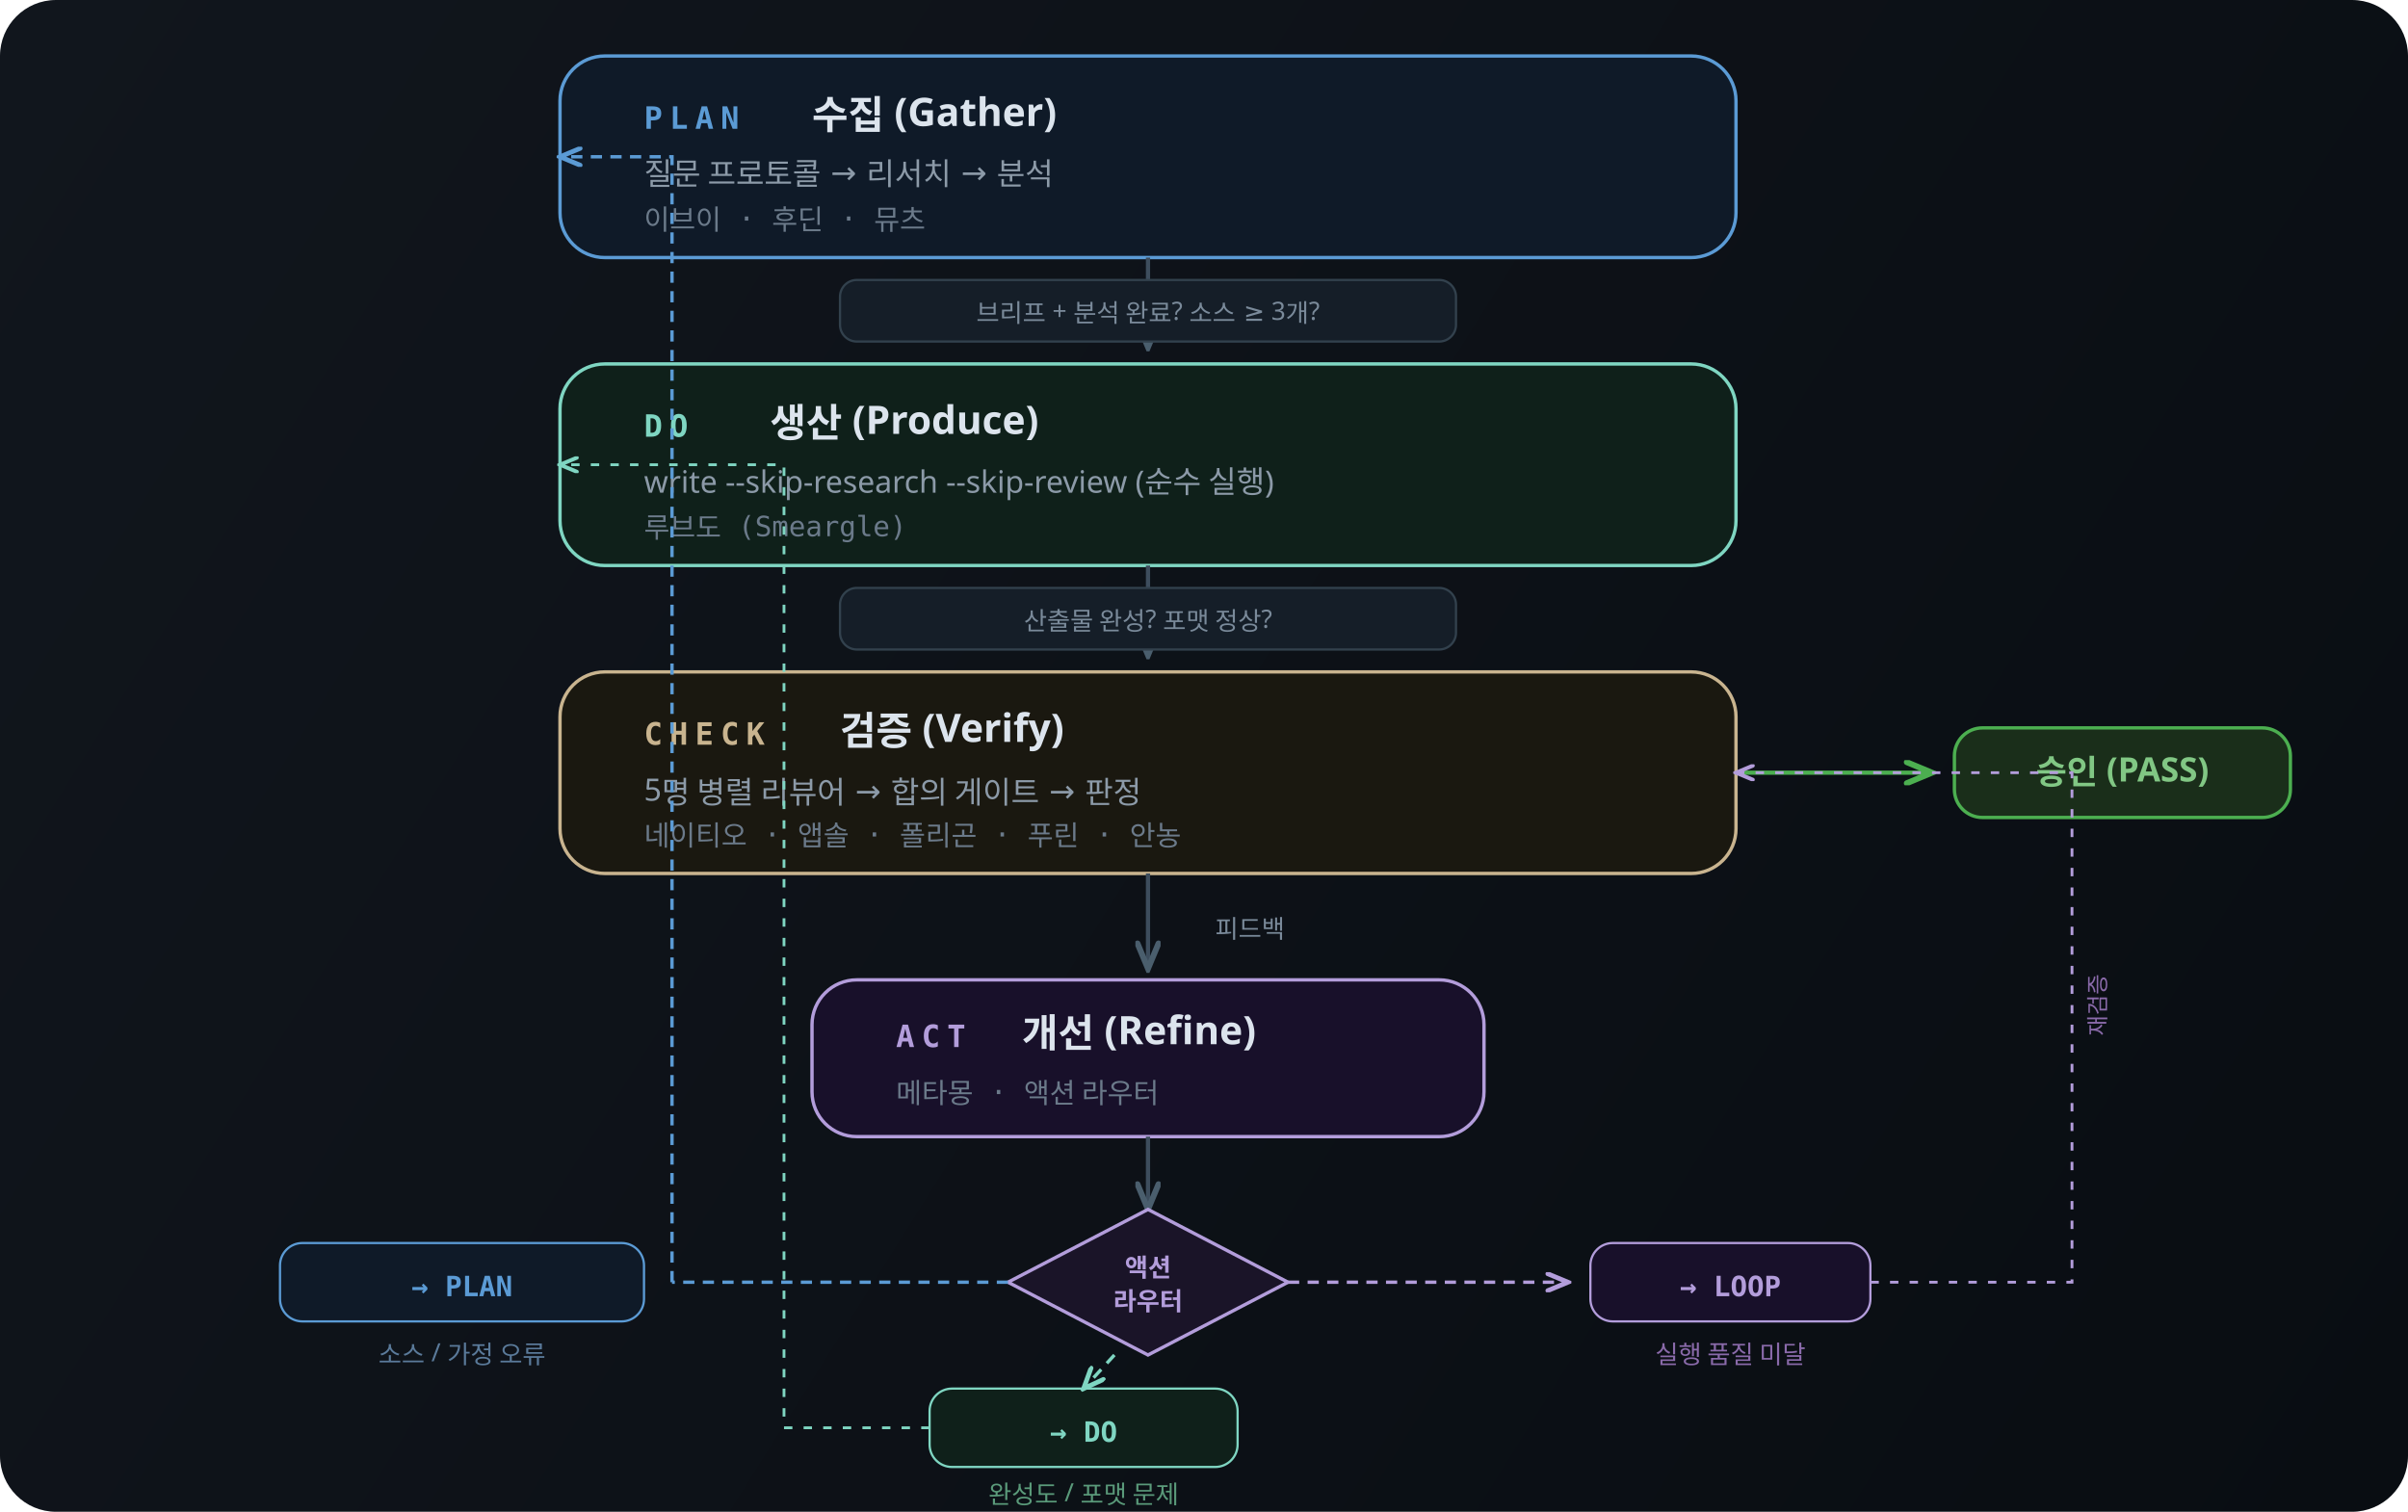
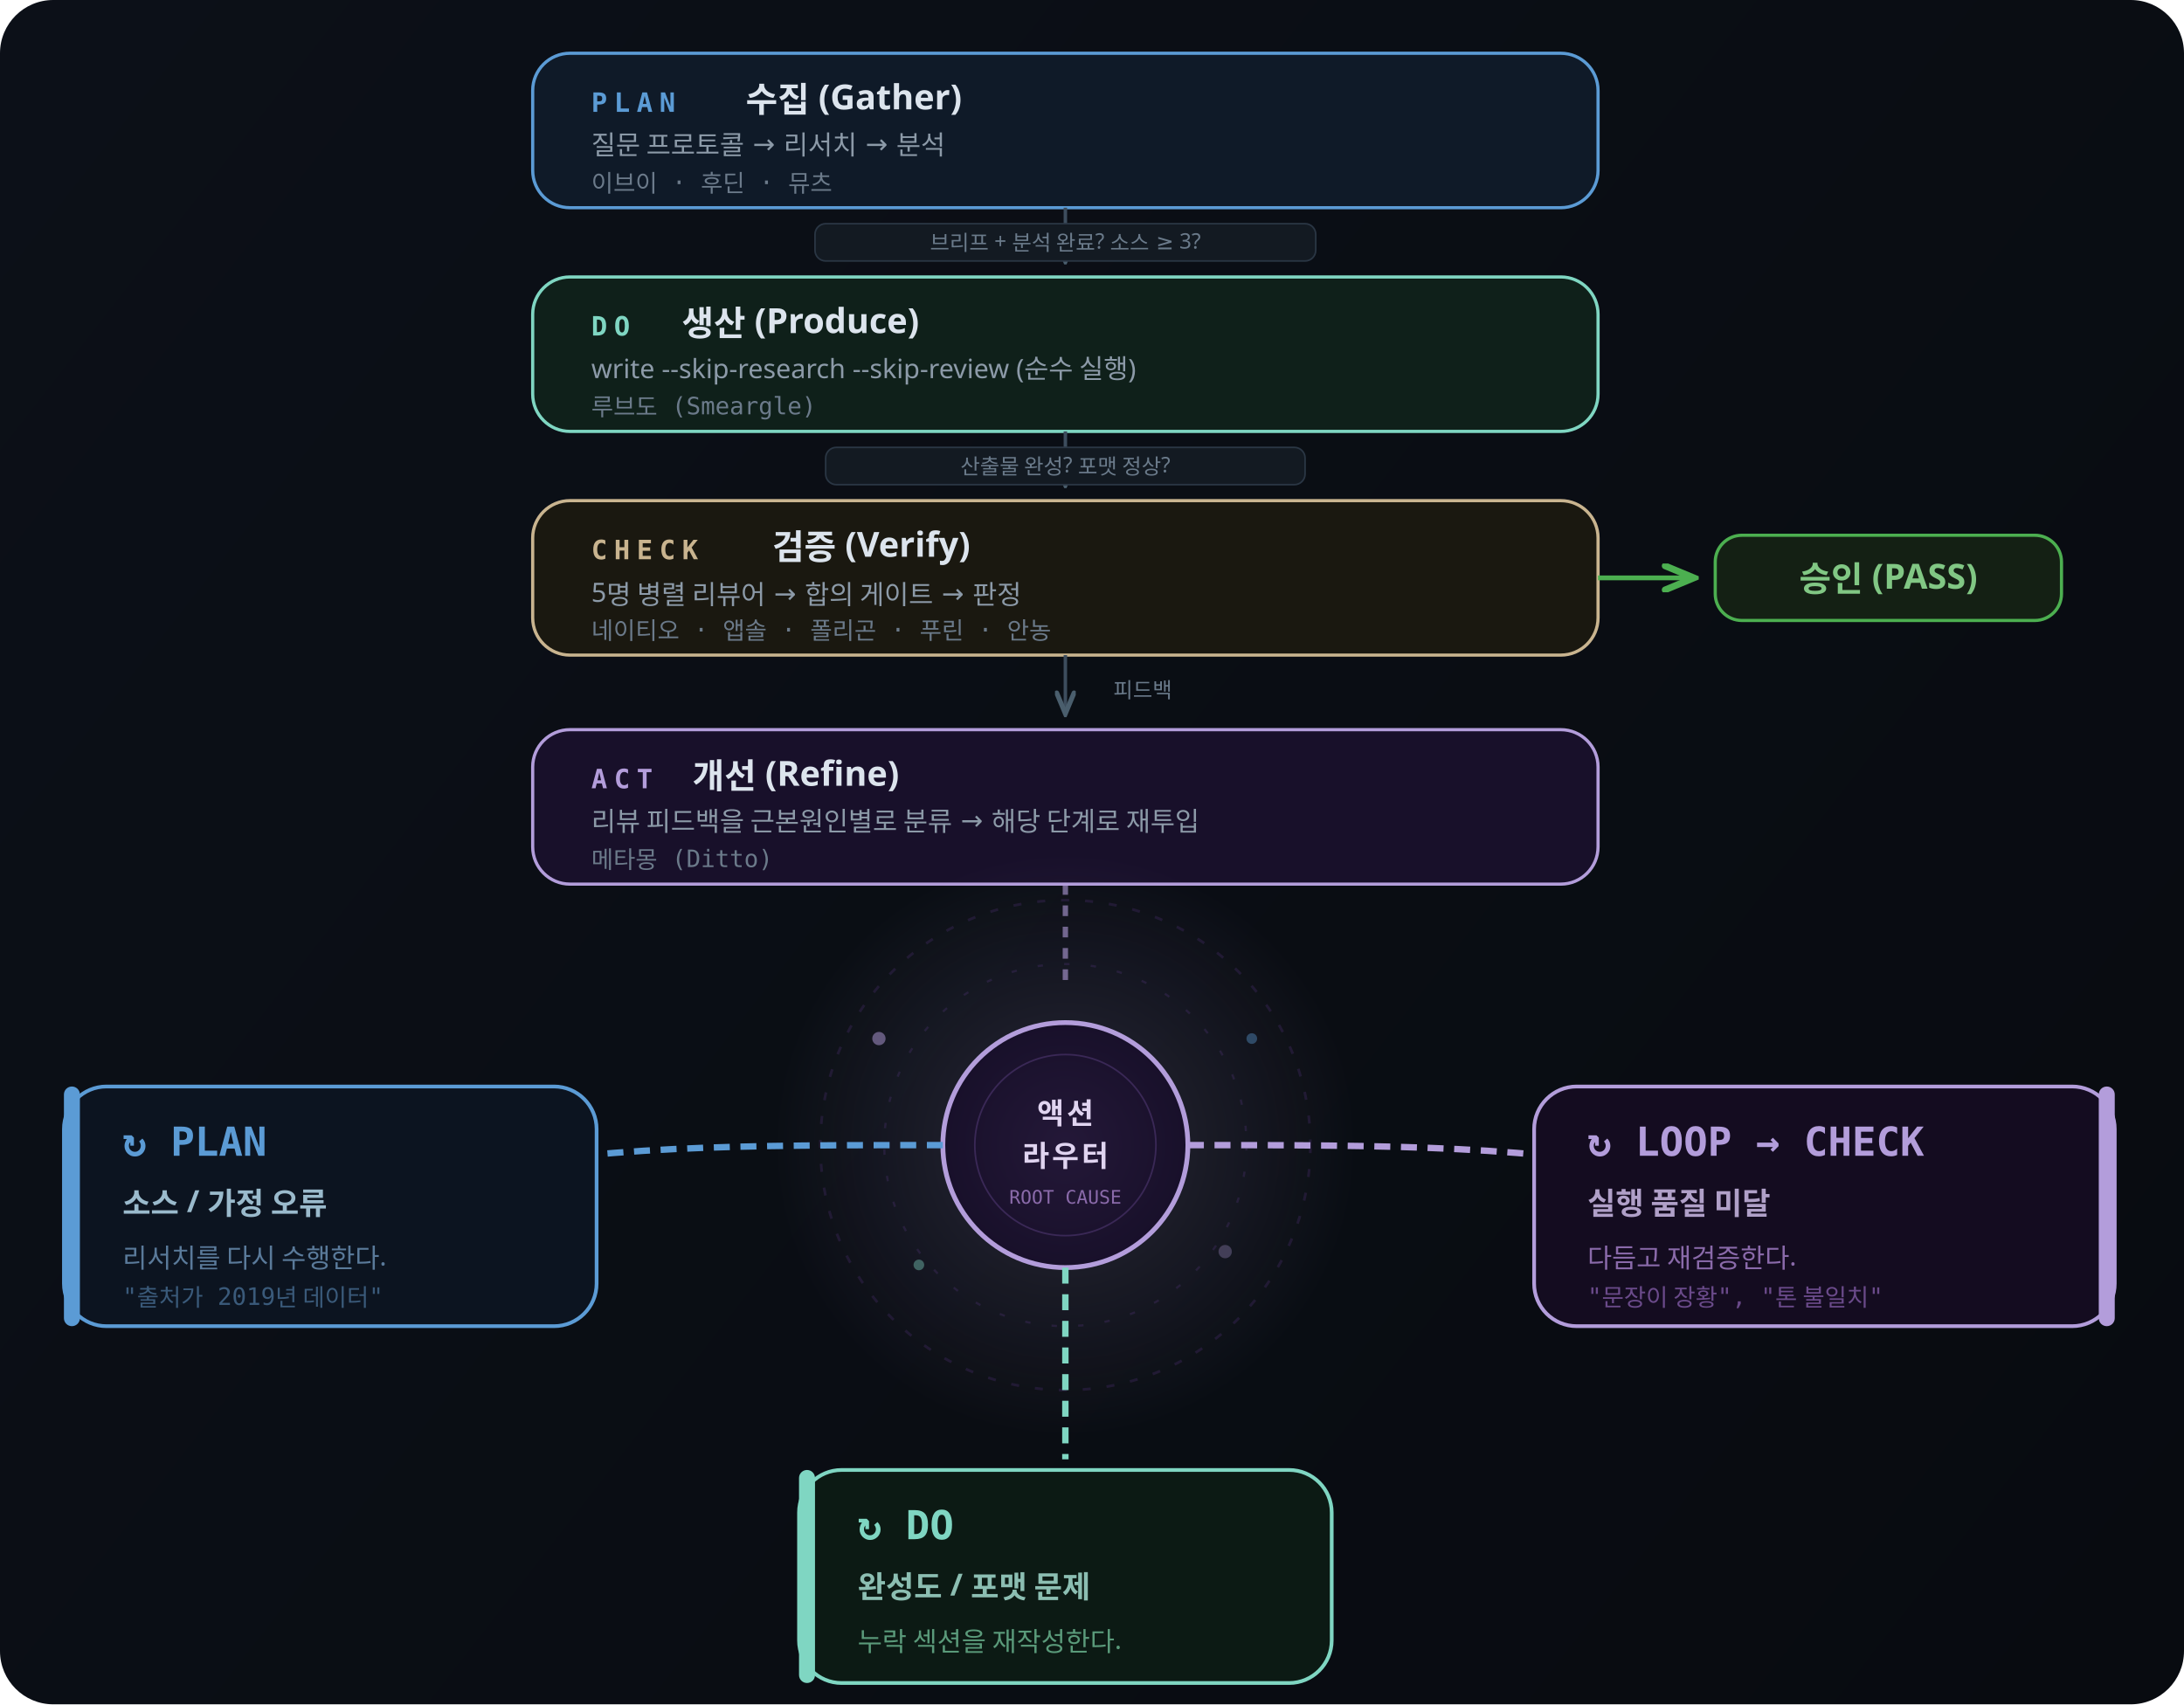
- <svg xmlns="http://www.w3.org/2000/svg" viewBox="0 0 860 540" fill="none" role="img" aria-labelledby="pc-title pc-desc">
+ <svg xmlns="http://www.w3.org/2000/svg" viewBox="0 0 820 640" fill="none" role="img" aria-labelledby="pc-title pc-desc">
  <defs>
-     <linearGradient id="pc-bg" x1="0" y1="0" x2="860" y2="540" gradientUnits="userSpaceOnUse">
-       <stop stop-color="#11161d" />
-       <stop offset="1" stop-color="#090d12" />
+     <linearGradient id="pc-bg" x1="0" y1="0" x2="820" y2="640" gradientUnits="userSpaceOnUse">
+       <stop stop-color="#0c1018" />
+       <stop offset="1" stop-color="#080b10" />
    </linearGradient>
+     <radialGradient id="hub-glow" cx="50%" cy="50%" r="50%">
+       <stop offset="0%" stop-color="#b39ddb" stop-opacity=".18" />
+       <stop offset="100%" stop-color="#b39ddb" stop-opacity="0" />
+     </radialGradient>
+     <radialGradient id="hub-fill" cx="50%" cy="50%" r="50%">
+       <stop offset="0%" stop-color="#241838" />
+       <stop offset="100%" stop-color="#18102a" />
+     </radialGradient>
    <marker id="pc-arr" markerWidth="8" markerHeight="6" refX="7" refY="3" orient="auto" markerUnits="strokeWidth">
      <path d="M1,0.5 L7,3 L1,5.5" fill="none" stroke="#4a5e6d" stroke-width="1.4" stroke-linecap="round" />
-     </marker>
-     <marker id="pc-arr-plan" markerWidth="8" markerHeight="6" refX="7" refY="3" orient="auto" markerUnits="strokeWidth">
-       <path d="M1,0.5 L7,3 L1,5.5" fill="none" stroke="#5b9bd5" stroke-width="1.4" stroke-linecap="round" />
-     </marker>
-     <marker id="pc-arr-do" markerWidth="8" markerHeight="6" refX="7" refY="3" orient="auto" markerUnits="strokeWidth">
-       <path d="M1,0.5 L7,3 L1,5.5" fill="none" stroke="#7fd6c2" stroke-width="1.4" stroke-linecap="round" />
-     </marker>
-     <marker id="pc-arr-loop" markerWidth="8" markerHeight="6" refX="7" refY="3" orient="auto" markerUnits="strokeWidth">
-       <path d="M1,0.5 L7,3 L1,5.5" fill="none" stroke="#b39ddb" stroke-width="1.4" stroke-linecap="round" />
    </marker>
    <marker id="pc-arr-ok" markerWidth="8" markerHeight="6" refX="7" refY="3" orient="auto" markerUnits="strokeWidth">
      <path d="M1,0.5 L7,3 L1,5.5" fill="none" stroke="#4caf50" stroke-width="1.4" stroke-linecap="round" />
    </marker>
  </defs>
-   <rect width="860" height="540" rx="20" fill="url(#pc-bg)" />
-   <rect x="200" y="20" width="420" height="72" rx="16" fill="#0f1a28" stroke="#5b9bd5" stroke-width="1.2" />
-   <text x="230" y="46" fill="#5b9bd5" font-size="11" letter-spacing="2.5" font-weight="600" font-family="IBM Plex Mono, SFMono-Regular, monospace">PLAN</text>
-   <text x="290" y="46" fill="#dce4ed" font-size="14" font-weight="700" font-family="Apple SD Gothic Neo, Malgun Gothic, Noto Sans KR, sans-serif">수집 (Gather)</text>
-   <text x="230" y="66" fill="#8c9aa8" font-size="11" font-family="Apple SD Gothic Neo, Malgun Gothic, sans-serif">질문 프로토콜 → 리서치 → 분석</text>
-   <text x="230" y="82" fill="#6b7a8a" font-size="10" font-family="IBM Plex Mono, monospace">이브이 · 후딘 · 뮤츠</text>
-   <line x1="410" y1="92" x2="410" y2="124" stroke="#3d4d5d" stroke-width="1.5" marker-end="url(#pc-arr)" />
-   <rect x="300" y="100" width="220" height="22" rx="6" fill="#151e28" stroke="#32414d" stroke-width="0.8" />
-   <text x="410" y="115" text-anchor="middle" fill="#7a8a9a" font-size="9" font-family="Apple SD Gothic Neo, Malgun Gothic, sans-serif">브리프 + 분석 완료? 소스 ≥ 3개?</text>
-   <rect x="200" y="130" width="420" height="72" rx="16" fill="#0f201a" stroke="#7fd6c2" stroke-width="1.2" />
-   <text x="230" y="156" fill="#7fd6c2" font-size="11" letter-spacing="2.5" font-weight="600" font-family="IBM Plex Mono, monospace">DO</text>
-   <text x="275" y="156" fill="#dce4ed" font-size="14" font-weight="700" font-family="Apple SD Gothic Neo, Malgun Gothic, Noto Sans KR, sans-serif">생산 (Produce)</text>
-   <text x="230" y="176" fill="#8c9aa8" font-size="11" font-family="Apple SD Gothic Neo, Malgun Gothic, sans-serif">write --skip-research --skip-review (순수 실행)</text>
-   <text x="230" y="192" fill="#6b7a8a" font-size="10" font-family="IBM Plex Mono, monospace">루브도 (Smeargle)</text>
-   <line x1="410" y1="202" x2="410" y2="234" stroke="#3d4d5d" stroke-width="1.5" marker-end="url(#pc-arr)" />
-   <rect x="300" y="210" width="220" height="22" rx="6" fill="#151e28" stroke="#32414d" stroke-width="0.8" />
-   <text x="410" y="225" text-anchor="middle" fill="#7a8a9a" font-size="9" font-family="Apple SD Gothic Neo, Malgun Gothic, sans-serif">산출물 완성? 포맷 정상?</text>
-   <rect x="200" y="240" width="420" height="72" rx="16" fill="#1a1810" stroke="#c9b48f" stroke-width="1.2" />
-   <text x="230" y="266" fill="#c9b48f" font-size="11" letter-spacing="2.5" font-weight="600" font-family="IBM Plex Mono, monospace">CHECK</text>
-   <text x="300" y="266" fill="#dce4ed" font-size="14" font-weight="700" font-family="Apple SD Gothic Neo, Malgun Gothic, Noto Sans KR, sans-serif">검증 (Verify)</text>
-   <text x="230" y="286" fill="#8c9aa8" font-size="11" font-family="Apple SD Gothic Neo, Malgun Gothic, sans-serif">5명 병렬 리뷰어 → 합의 게이트 → 판정</text>
-   <text x="230" y="302" fill="#6b7a8a" font-size="10" font-family="IBM Plex Mono, monospace">네이티오 · 앱솔 · 폴리곤 · 푸린 · 안농</text>
-   <line x1="620" y1="276" x2="690" y2="276" stroke="#4caf50" stroke-width="1.5" marker-end="url(#pc-arr-ok)" />
-   <rect x="698" y="260" width="120" height="32" rx="10" fill="#1a2e1a" stroke="#4caf50" stroke-width="1.2" />
-   <text x="758" y="280" text-anchor="middle" fill="#81c784" font-size="12" font-weight="700" font-family="Apple SD Gothic Neo, Malgun Gothic, sans-serif">승인 (PASS)</text>
-   <line x1="410" y1="312" x2="410" y2="346" stroke="#3d4d5d" stroke-width="1.5" marker-end="url(#pc-arr)" />
-   <text x="434" y="335" fill="#7a8a9a" font-size="9" font-family="Apple SD Gothic Neo, Malgun Gothic, sans-serif">피드백</text>
-   <rect x="290" y="350" width="240" height="56" rx="16" fill="#18102a" stroke="#b39ddb" stroke-width="1.2" />
-   <text x="320" y="374" fill="#b39ddb" font-size="11" letter-spacing="2.5" font-weight="600" font-family="IBM Plex Mono, monospace">ACT</text>
-   <text x="365" y="374" fill="#dce4ed" font-size="14" font-weight="700" font-family="Apple SD Gothic Neo, Malgun Gothic, Noto Sans KR, sans-serif">개선 (Refine)</text>
-   <text x="320" y="394" fill="#6b7a8a" font-size="10" font-family="IBM Plex Mono, monospace">메타몽 · 액션 라우터</text>
-   <line x1="410" y1="406" x2="410" y2="432" stroke="#3d4d5d" stroke-width="1.5" marker-end="url(#pc-arr)" />
-   <polygon points="410,432 460,458 410,484 360,458" fill="#1a1428" stroke="#b39ddb" stroke-width="1.2" />
-   <text x="410" y="456" text-anchor="middle" fill="#b39ddb" font-size="9" font-weight="600" font-family="Apple SD Gothic Neo, Malgun Gothic, sans-serif">액션</text>
-   <text x="410" y="468" text-anchor="middle" fill="#b39ddb" font-size="9" font-weight="600" font-family="Apple SD Gothic Neo, Malgun Gothic, sans-serif">라우터</text>
-   <line x1="360" y1="458" x2="240" y2="458" stroke="#5b9bd5" stroke-width="1.2" stroke-dasharray="4 3" />
-   <path d="M240,458 L240,56 L200,56" stroke="#5b9bd5" stroke-width="1.2" stroke-dasharray="4 3" fill="none" marker-end="url(#pc-arr-plan)" />
-   <rect x="100" y="444" width="130" height="28" rx="8" fill="#0f1a28" stroke="#5b9bd5" stroke-width="0.8" />
-   <text x="165" y="463" text-anchor="middle" fill="#5b9bd5" font-size="10" font-weight="600" font-family="IBM Plex Mono, monospace">→ PLAN</text>
-   <text x="165" y="487" text-anchor="middle" fill="#5a7a9a" font-size="9" font-family="Apple SD Gothic Neo, Malgun Gothic, sans-serif">소스 / 가정 오류</text>
-   <rect x="332" y="496" width="110" height="28" rx="8" fill="#0f201a" stroke="#7fd6c2" stroke-width="0.8" />
-   <text x="387" y="515" text-anchor="middle" fill="#7fd6c2" font-size="10" font-weight="600" font-family="IBM Plex Mono, monospace">→ DO</text>
-   <line x1="398" y1="484" x2="387" y2="496" stroke="#7fd6c2" stroke-width="1.2" stroke-dasharray="4 3" marker-end="url(#pc-arr-do)" />
-   <text x="387" y="537" text-anchor="middle" fill="#5a9a7a" font-size="9" font-family="Apple SD Gothic Neo, Malgun Gothic, sans-serif">완성도 / 포맷 문제</text>
-   <path d="M332,510 L280,510 L280,166 L200,166" stroke="#7fd6c2" stroke-width="1" stroke-dasharray="3 4" fill="none" marker-end="url(#pc-arr-do)" />
-   <line x1="460" y1="458" x2="560" y2="458" stroke="#b39ddb" stroke-width="1.2" stroke-dasharray="4 3" marker-end="url(#pc-arr-loop)" />
-   <rect x="568" y="444" width="100" height="28" rx="8" fill="#18102a" stroke="#b39ddb" stroke-width="0.8" />
-   <text x="618" y="463" text-anchor="middle" fill="#b39ddb" font-size="10" font-weight="600" font-family="IBM Plex Mono, monospace">→ LOOP</text>
-   <text x="618" y="487" text-anchor="middle" fill="#8a6aaa" font-size="9" font-family="Apple SD Gothic Neo, Malgun Gothic, sans-serif">실행 품질 미달</text>
-   <path d="M668,458 L740,458 L740,276 L620,276" stroke="#b39ddb" stroke-width="1" stroke-dasharray="3 4" fill="none" marker-end="url(#pc-arr-loop)" />
-   <text x="752" y="370" fill="#8a6aaa" font-size="8" font-family="Apple SD Gothic Neo, Malgun Gothic, sans-serif" transform="rotate(-90 752 370)">재검증</text>
+   <rect width="820" height="640" rx="20" fill="url(#pc-bg)" />
+   <rect x="200" y="20" width="400" height="58" rx="14" fill="#0f1a28" stroke="#5b9bd5" stroke-width="1.2" />
+   <text x="222" y="42" fill="#5b9bd5" font-size="10" letter-spacing="2.5" font-weight="600" font-family="IBM Plex Mono, monospace">PLAN</text>
+   <text x="280" y="42" fill="#dce4ed" font-size="13" font-weight="700" font-family="Apple SD Gothic Neo, Malgun Gothic, Noto Sans KR, sans-serif">수집 (Gather)</text>
+   <text x="222" y="58" fill="#8c9aa8" font-size="10" font-family="Apple SD Gothic Neo, sans-serif">질문 프로토콜 → 리서치 → 분석</text>
+   <text x="222" y="72" fill="#6b7a8a" font-size="9" font-family="IBM Plex Mono, monospace">이브이 · 후딘 · 뮤츠</text>
+   <line x1="400" y1="78" x2="400" y2="98" stroke="#3d4d5d" stroke-width="1.3" marker-end="url(#pc-arr)" />
+   <rect x="306" y="84" width="188" height="14" rx="4" fill="#131a22" stroke="#2a3644" stroke-width="0.6" />
+   <text x="400" y="94" text-anchor="middle" fill="#6a7a8a" font-size="8" font-family="Apple SD Gothic Neo, sans-serif">브리프 + 분석 완료? 소스 ≥ 3?</text>
+   <rect x="200" y="104" width="400" height="58" rx="14" fill="#0f201a" stroke="#7fd6c2" stroke-width="1.2" />
+   <text x="222" y="126" fill="#7fd6c2" font-size="10" letter-spacing="2.5" font-weight="600" font-family="IBM Plex Mono, monospace">DO</text>
+   <text x="256" y="126" fill="#dce4ed" font-size="13" font-weight="700" font-family="Apple SD Gothic Neo, sans-serif">생산 (Produce)</text>
+   <text x="222" y="142" fill="#8c9aa8" font-size="10" font-family="Apple SD Gothic Neo, sans-serif">write --skip-research --skip-review (순수 실행)</text>
+   <text x="222" y="156" fill="#6b7a8a" font-size="9" font-family="IBM Plex Mono, monospace">루브도 (Smeargle)</text>
+   <line x1="400" y1="162" x2="400" y2="182" stroke="#3d4d5d" stroke-width="1.3" marker-end="url(#pc-arr)" />
+   <rect x="310" y="168" width="180" height="14" rx="4" fill="#131a22" stroke="#2a3644" stroke-width="0.6" />
+   <text x="400" y="178" text-anchor="middle" fill="#6a7a8a" font-size="8" font-family="Apple SD Gothic Neo, sans-serif">산출물 완성? 포맷 정상?</text>
+   <rect x="200" y="188" width="400" height="58" rx="14" fill="#1a1810" stroke="#c9b48f" stroke-width="1.2" />
+   <text x="222" y="210" fill="#c9b48f" font-size="10" letter-spacing="2.5" font-weight="600" font-family="IBM Plex Mono, monospace">CHECK</text>
+   <text x="290" y="210" fill="#dce4ed" font-size="13" font-weight="700" font-family="Apple SD Gothic Neo, sans-serif">검증 (Verify)</text>
+   <text x="222" y="226" fill="#8c9aa8" font-size="10" font-family="Apple SD Gothic Neo, sans-serif">5명 병렬 리뷰어 → 합의 게이트 → 판정</text>
+   <text x="222" y="240" fill="#6b7a8a" font-size="9" font-family="IBM Plex Mono, monospace">네이티오 · 앱솔 · 폴리곤 · 푸린 · 안농</text>
+   <line x1="600" y1="217" x2="636" y2="217" stroke="#4caf50" stroke-width="1.8" marker-end="url(#pc-arr-ok)" />
+   <rect x="644" y="201" width="130" height="32" rx="10" fill="#142014" stroke="#4caf50" stroke-width="1.2" />
+   <text x="709" y="222" text-anchor="middle" fill="#81c784" font-size="13" font-weight="700" font-family="Apple SD Gothic Neo, sans-serif">승인 (PASS)</text>
+   <line x1="400" y1="246" x2="400" y2="268" stroke="#3d4d5d" stroke-width="1.3" marker-end="url(#pc-arr)" />
+   <text x="418" y="262" fill="#6a7a8a" font-size="8" font-family="Apple SD Gothic Neo, sans-serif">피드백</text>
+   <rect x="200" y="274" width="400" height="58" rx="14" fill="#18102a" stroke="#b39ddb" stroke-width="1.2" />
+   <text x="222" y="296" fill="#b39ddb" font-size="10" letter-spacing="2.5" font-weight="600" font-family="IBM Plex Mono, monospace">ACT</text>
+   <text x="260" y="296" fill="#dce4ed" font-size="13" font-weight="700" font-family="Apple SD Gothic Neo, sans-serif">개선 (Refine)</text>
+   <text x="222" y="312" fill="#8c9aa8" font-size="10" font-family="Apple SD Gothic Neo, sans-serif">리뷰 피드백을 근본원인별로 분류 → 해당 단계로 재투입</text>
+   <text x="222" y="326" fill="#6b7a8a" font-size="9" font-family="IBM Plex Mono, monospace">메타몽 (Ditto)</text>
+   <line x1="400" y1="332" x2="400" y2="370" stroke="#b39ddb" stroke-width="2" stroke-dasharray="4 4" opacity=".6" />
+   <circle cx="400" cy="430" r="110" fill="url(#hub-glow)" />
+   <ellipse cx="400" cy="430" rx="92" ry="92" fill="none" stroke="#2a1e40" stroke-width="1" stroke-dasharray="3 6" opacity=".7" />
+   <ellipse cx="400" cy="430" rx="68" ry="68" fill="none" stroke="#3a2856" stroke-width="0.8" stroke-dasharray="2 8" opacity=".5" />
+   <circle cx="330" cy="390" r="2.5" fill="#b39ddb" opacity=".5" />
+   <circle cx="470" cy="390" r="2" fill="#5b9bd5" opacity=".4" />
+   <circle cx="345" cy="475" r="2" fill="#7fd6c2" opacity=".4" />
+   <circle cx="460" cy="470" r="2.5" fill="#b39ddb" opacity=".3" />
+   <circle cx="400" cy="430" r="46" fill="url(#hub-fill)" stroke="#b39ddb" stroke-width="1.8" />
+   <circle cx="400" cy="430" r="34" fill="none" stroke="#3a2856" stroke-width="0.6" />
+   <text x="400" y="422" text-anchor="middle" fill="#e0d4f0" font-size="11" font-weight="700" letter-spacing="1" font-family="IBM Plex Mono, monospace">액션</text>
+   <text x="400" y="438" text-anchor="middle" fill="#e0d4f0" font-size="11" font-weight="700" letter-spacing="1" font-family="IBM Plex Mono, monospace">라우터</text>
+   <text x="400" y="452" text-anchor="middle" fill="#8a6aaa" font-size="7" font-family="IBM Plex Mono, monospace">ROOT CAUSE</text>
+   <path d="M354,430 C280,430 220,430 170,442" stroke="#5b9bd5" stroke-width="2.4" stroke-dasharray="6 4" fill="none" />
+   <rect x="24" y="408" width="200" height="90" rx="16" fill="#0c1420" stroke="#5b9bd5" stroke-width="1.4" />
+   <rect x="24" y="408" width="6" height="90" rx="3" fill="#5b9bd5" />
+   <text x="46" y="434" fill="#5b9bd5" font-size="15" font-weight="800" font-family="IBM Plex Mono, monospace">↻ PLAN</text>
+   <text x="46" y="456" fill="#9abacc" font-size="11.5" font-weight="600" font-family="Apple SD Gothic Neo, sans-serif">소스 / 가정 오류</text>
+   <text x="46" y="476" fill="#5a7a9a" font-size="10" font-family="Apple SD Gothic Neo, sans-serif">리서치를 다시 수행한다.</text>
+   <text x="46" y="490" fill="#3a5a7a" font-size="9" font-family="IBM Plex Mono, monospace">"출처가 2019년 데이터"</text>
+   <path d="M400,476 C400,510 400,530 400,548" stroke="#7fd6c2" stroke-width="2.4" stroke-dasharray="6 4" fill="none" />
+   <rect x="300" y="552" width="200" height="80" rx="16" fill="#0c1a14" stroke="#7fd6c2" stroke-width="1.4" />
+   <rect x="300" y="552" width="6" height="80" rx="3" fill="#7fd6c2" />
+   <text x="322" y="578" fill="#7fd6c2" font-size="15" font-weight="800" font-family="IBM Plex Mono, monospace">↻ DO</text>
+   <text x="322" y="600" fill="#8cbeb2" font-size="11.5" font-weight="600" font-family="Apple SD Gothic Neo, sans-serif">완성도 / 포맷 문제</text>
+   <text x="322" y="620" fill="#5a9a7a" font-size="10" font-family="Apple SD Gothic Neo, sans-serif">누락 섹션을 재작성한다.</text>
+   <path d="M446,430 C520,430 580,430 630,442" stroke="#b39ddb" stroke-width="2.4" stroke-dasharray="6 4" fill="none" />
+   <rect x="576" y="408" width="218" height="90" rx="16" fill="#140c20" stroke="#b39ddb" stroke-width="1.4" />
+   <rect x="788" y="408" width="6" height="90" rx="3" fill="#b39ddb" />
+   <text x="596" y="434" fill="#b39ddb" font-size="15" font-weight="800" font-family="IBM Plex Mono, monospace">↻ LOOP → CHECK</text>
+   <text x="596" y="456" fill="#b0a0c8" font-size="11.5" font-weight="600" font-family="Apple SD Gothic Neo, sans-serif">실행 품질 미달</text>
+   <text x="596" y="476" fill="#8a6aaa" font-size="10" font-family="Apple SD Gothic Neo, sans-serif">다듬고 재검증한다.</text>
+   <text x="596" y="490" fill="#6a4a8a" font-size="9" font-family="IBM Plex Mono, monospace">"문장이 장황", "톤 불일치"</text>
</svg>
